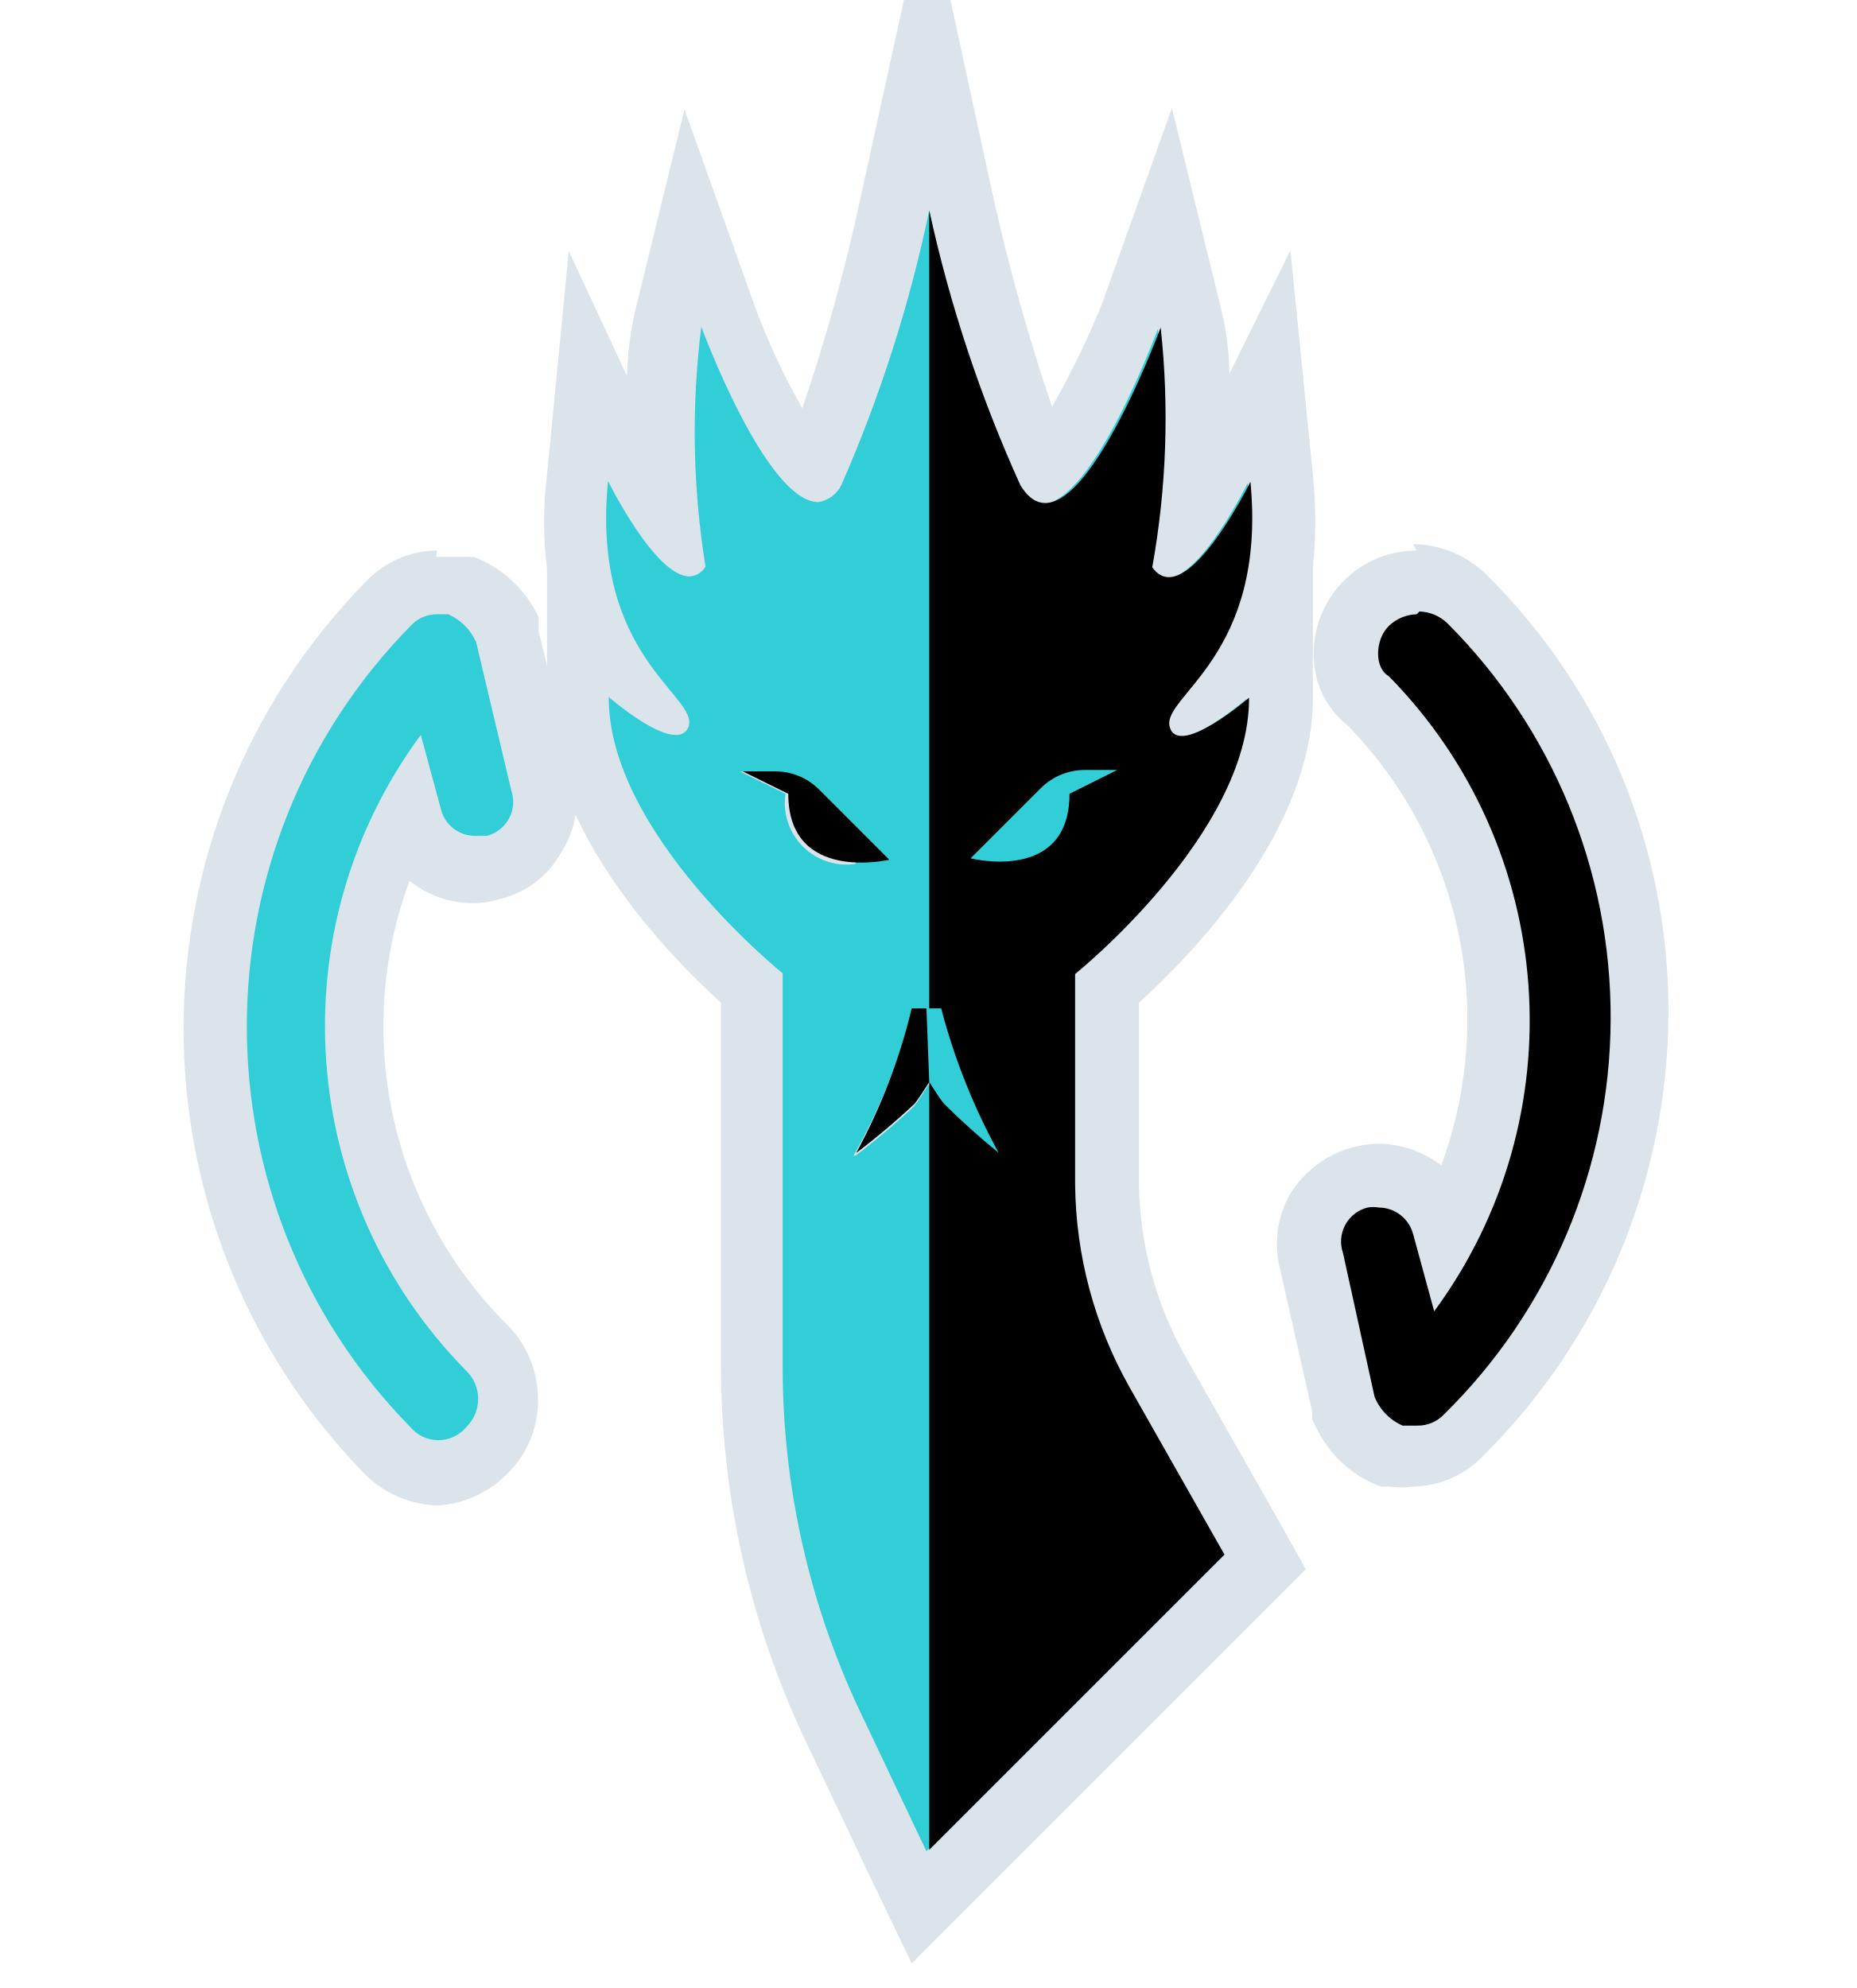
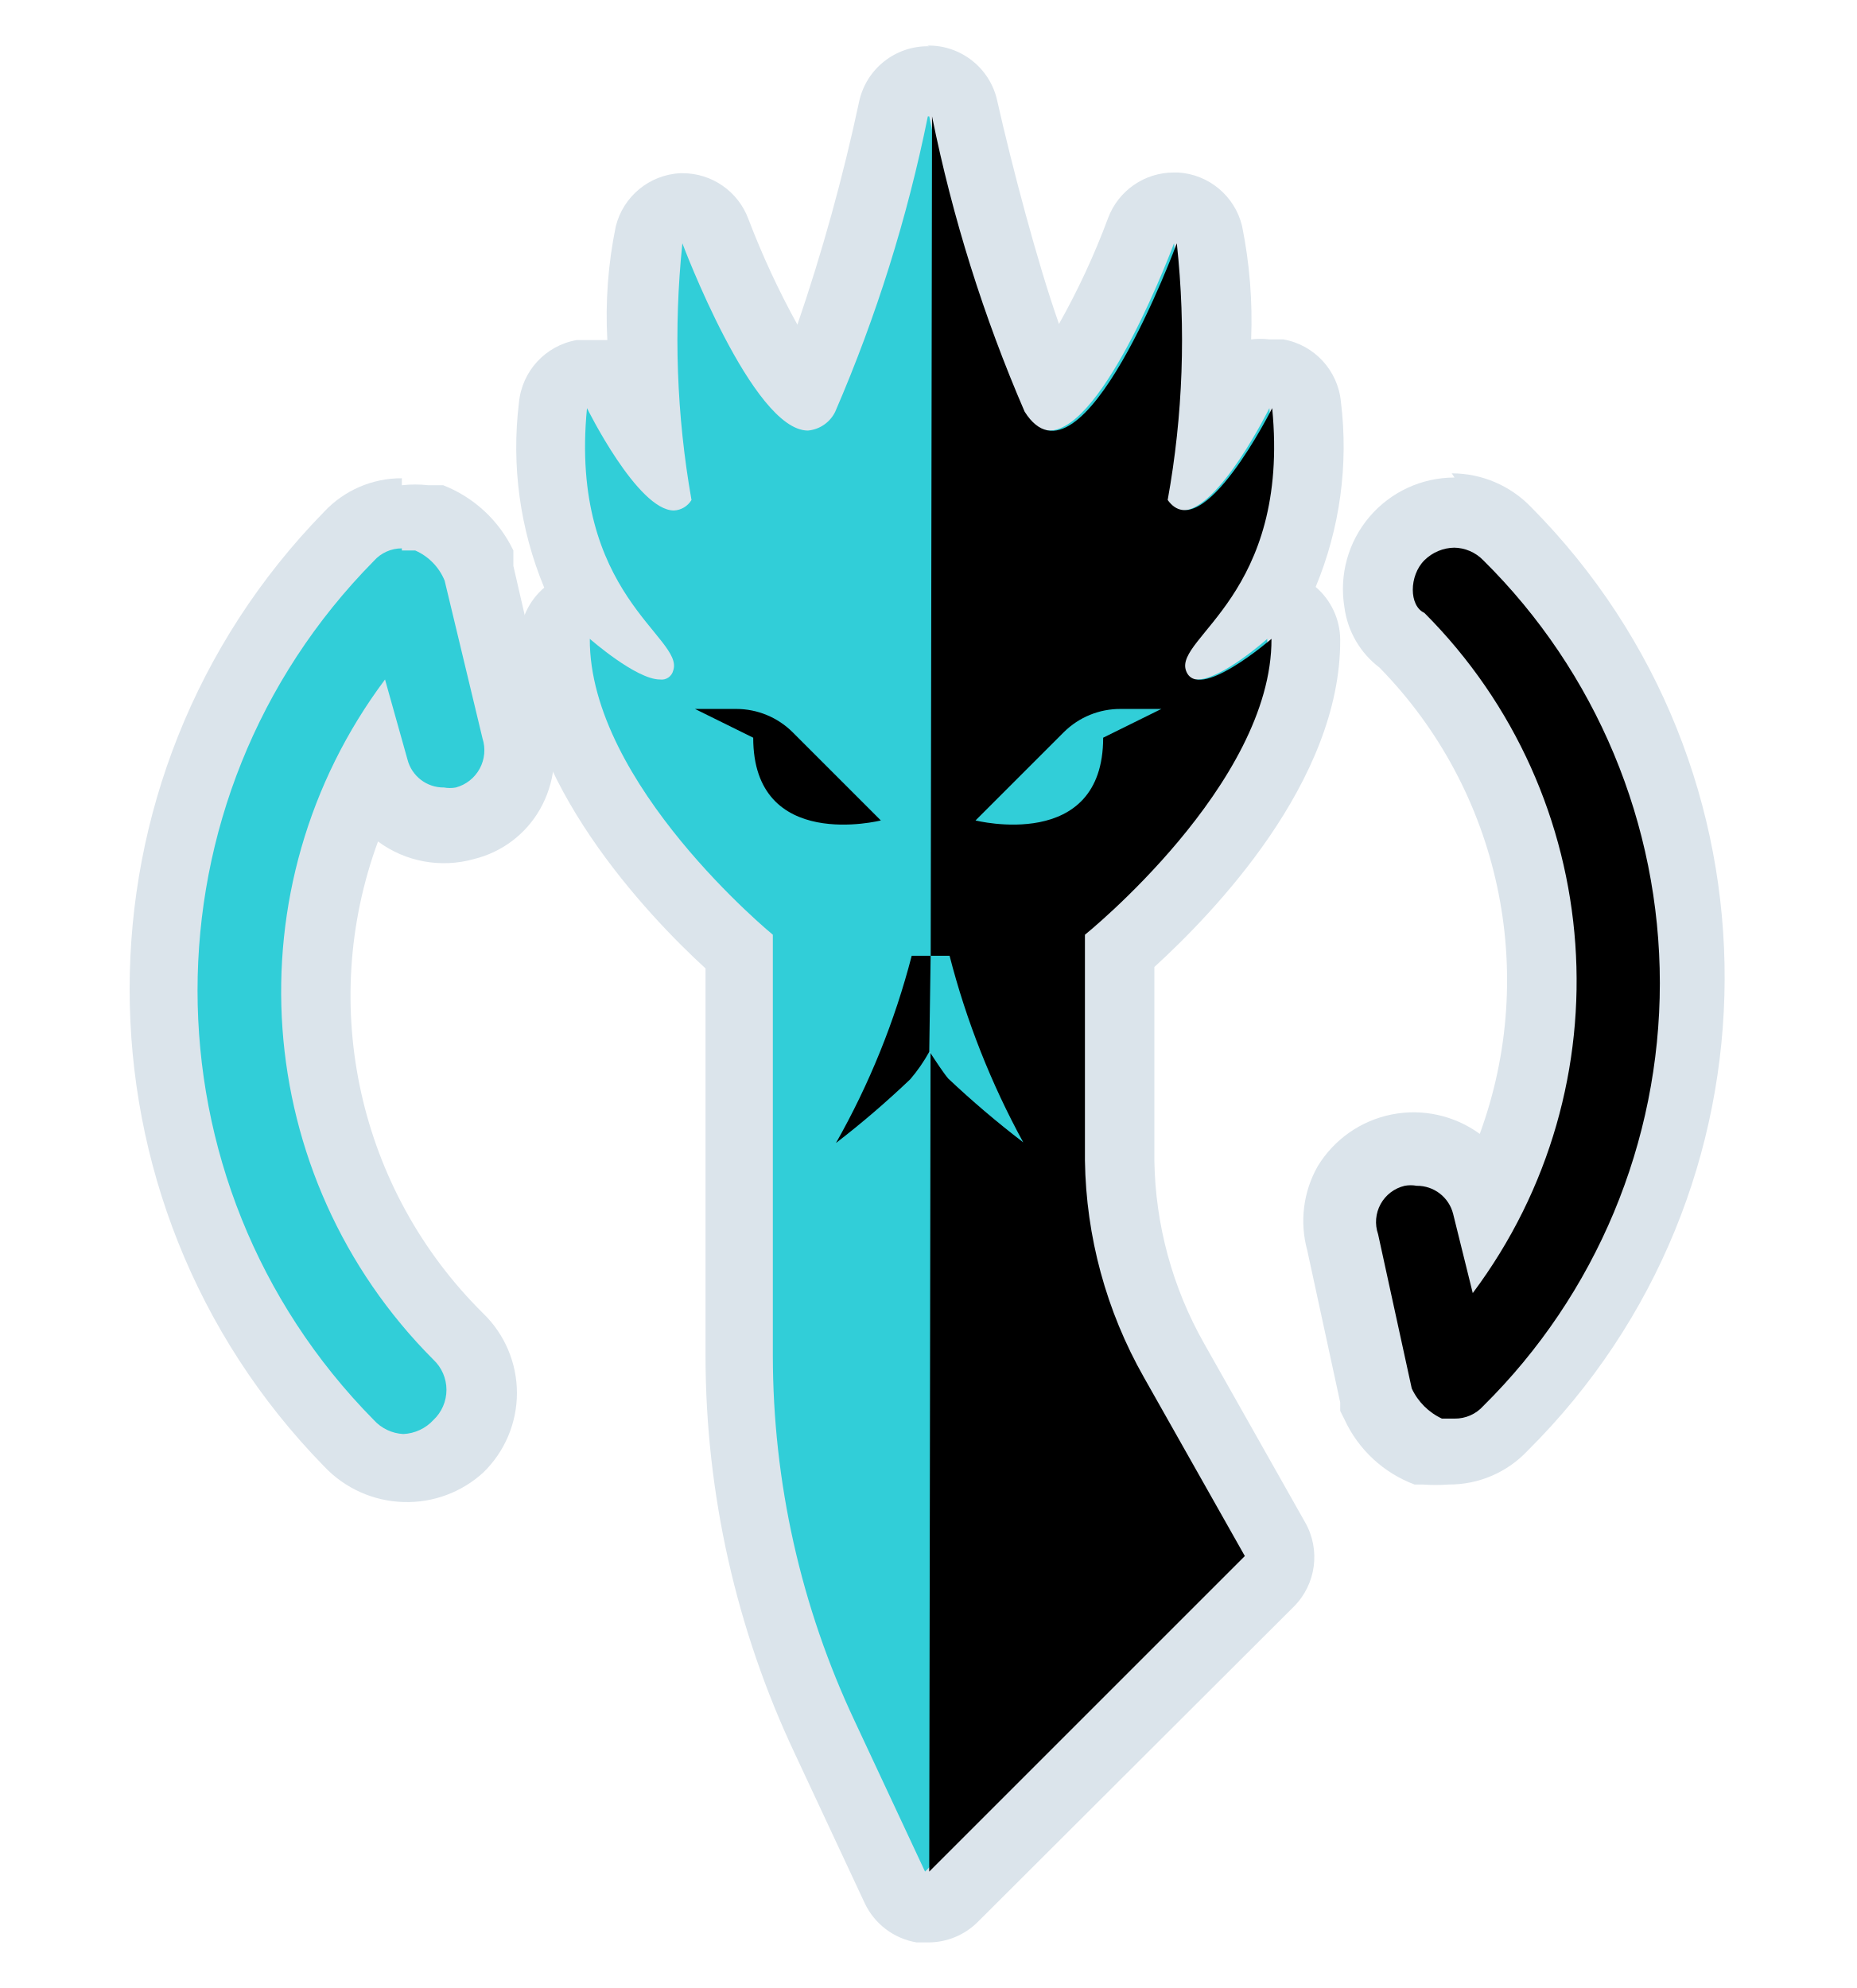
<svg xmlns="http://www.w3.org/2000/svg" id="Capa_1" data-name="Capa 1" viewBox="0 0 26.47 28.35">
  <defs>
    <style>.cls-1{fill:#31ced8;}.cls-2{fill:#dbe4eb;}</style>
  </defs>
-   <path class="cls-1" d="M11.89,24.57a11.89,11.89,0,0,1-1.14-5.08V14.1c-.6-.52-2.5-2.32-2.49-4.16V9l.39.34a4.32,4.32,0,0,1-.41-2.48l.16-1.59.71,1.44a5.32,5.32,0,0,0,.42.71,9.19,9.19,0,0,1,0-2.82L9.89,3.1l.52,1.4a5.45,5.45,0,0,0,1.26,2.21A23.88,23.88,0,0,0,12.8,2.87L13.25.82l.44,2.05a18.64,18.64,0,0,0,1.18,3.8A5.48,5.48,0,0,0,16.08,4.5l.52-1.4L17,4.55a9.59,9.59,0,0,1,0,2.83,6.19,6.19,0,0,0,.42-.72l.71-1.44.16,1.59a4.32,4.32,0,0,1-.41,2.48L18.22,9v1c0,1.83-1.89,3.63-2.48,4.15l0,2.8a5.79,5.79,0,0,0,.72,2.67L18,22.25l-4.92,4.91Z" />
-   <path class="cls-2" d="M13.25,3a19.63,19.63,0,0,0,1.23,3.94.45.45,0,0,0,.37.25c.74,0,1.66-2.5,1.66-2.5a12,12,0,0,1-.12,3.42.28.28,0,0,0,.24.14c.49,0,1.16-1.36,1.16-1.36.24,2.49-1.3,3.06-1.15,3.5a.16.16,0,0,0,.18.12c.33,0,.95-.54.95-.54,0,1.93-2.48,3.94-2.48,3.94l0,3a6,6,0,0,0,.78,2.9l1.35,2.38-4.21,4.21-.95-2a11.49,11.49,0,0,1-1.1-4.89V13.88s-2.49-2-2.48-3.94c0,0,.62.54.95.54a.18.18,0,0,0,.19-.12c.14-.44-1.4-1-1.15-3.5,0,0,.67,1.36,1.16,1.36a.28.28,0,0,0,.23-.14A12,12,0,0,1,10,4.66s.92,2.5,1.67,2.5A.44.44,0,0,0,12,6.91,19.83,19.83,0,0,0,13.25,3m1,9.31a.88.88,0,0,0,1-1L15.9,11h-.46a.89.89,0,0,0-.63.26l-1,1a2.1,2.1,0,0,0,.41,0m-2,0a2.14,2.14,0,0,0,.42,0l-1-1a.88.88,0,0,0-.63-.26h-.46l.65.32a.88.88,0,0,0,1,1m0,4.16a10.31,10.31,0,0,0,.83-.7c.05-.06.14-.2.21-.31.07.11.16.25.21.31a10.62,10.62,0,0,0,.82.7,9.06,9.06,0,0,1-.82-2.06H13a8.44,8.44,0,0,1-.83,2.06m1-17.76-.9,4.1a26.26,26.26,0,0,1-.83,3,9.48,9.48,0,0,1-.68-1.46l-1-2.8-.71,2.9a4.82,4.82,0,0,0-.11.9L8.11,3.58,7.8,6.77a5.36,5.36,0,0,0,0,1.34V9.94c0,1.89,1.71,3.66,2.48,4.36v5.19a12.52,12.52,0,0,0,1.18,5.28l.95,2L13,28l.92-.92,4.21-4.21.49-.49-.34-.61L16.9,19.34a5.17,5.17,0,0,1-.66-2.46l0-2.58c.77-.7,2.49-2.47,2.48-4.36V8.1a6.43,6.43,0,0,0,0-1.33l-.32-3.2-.87,1.76a4,4,0,0,0-.11-.89l-.71-2.9-1,2.8A11.83,11.83,0,0,1,15,5.8a29.15,29.15,0,0,1-.84-3l-.89-4.1Z" />
-   <path d="M13.25,26.38l4.21-4.21-1.35-2.38a6,6,0,0,1-.78-2.9l0-3s2.49-2,2.48-3.94c0,0-1,.86-1.13.42s1.39-1,1.15-3.5c0,0-.93,1.88-1.4,1.22a12,12,0,0,0,.12-3.42s-1.27,3.45-2,2.25A19.63,19.63,0,0,1,13.25,3" />
-   <path d="M20.21,20.79l-.26,0a1.2,1.2,0,0,1-.72-.64l0-.05L18.74,18a1,1,0,0,1,.1-.75.93.93,0,0,1,.61-.45.77.77,0,0,1,.25,0,1,1,0,0,1,.94.74l0,.07A6.44,6.44,0,0,0,19.55,10a.82.82,0,0,1-.31-.52,1,1,0,0,1,1-1.17,1,1,0,0,1,.72.3,8.3,8.3,0,0,1,2.46,5.94,8.46,8.46,0,0,1-2.51,6A1,1,0,0,1,20.21,20.79Z" />
-   <path class="cls-2" d="M20.24,8.72a.6.6,0,0,1,.4.17,7.94,7.94,0,0,1-.05,11.28.51.51,0,0,1-.38.16H20a.76.76,0,0,1-.4-.41l-.45-2.05a.5.5,0,0,1,.35-.65.45.45,0,0,1,.16,0,.51.51,0,0,1,.49.38l.3,1.1a7,7,0,0,0-.65-9.06c-.2-.11-.2-.51,0-.71a.59.59,0,0,1,.4-.17m0-.91h0a1.47,1.47,0,0,0-1.45,1.7,1.25,1.25,0,0,0,.46.79,6,6,0,0,1,1.34,6.28,1.48,1.48,0,0,0-.89-.31,1.51,1.51,0,0,0-1.26.71,1.44,1.44,0,0,0-.14,1.11l.45,2,0,.11.05.1a1.65,1.65,0,0,0,.93.86l.05,0h.06a1.45,1.45,0,0,0,.35,0,1.42,1.42,0,0,0,1-.44,8.92,8.92,0,0,0,2.64-6.3,8.74,8.74,0,0,0-2.59-6.26,1.51,1.51,0,0,0-1.05-.44Z" />
-   <path class="cls-1" d="M6.24,21a1,1,0,0,1-.72-.32,8.63,8.63,0,0,1,0-12.07.93.93,0,0,1,.7-.31l.26,0A1.27,1.27,0,0,1,7.2,9l0,0,.52,2.16a1,1,0,0,1-.1.76.91.91,0,0,1-.61.44.72.72,0,0,1-.25,0h0a1,1,0,0,1-.94-.74l0-.08A6.46,6.46,0,0,0,7,19.23,1,1,0,0,1,6.24,21Z" />
-   <path class="cls-2" d="M6.22,8.76l.17,0a.77.77,0,0,1,.4.4l.5,2.11a.5.5,0,0,1-.35.65l-.16,0a.5.5,0,0,1-.49-.37L6,10.48a7,7,0,0,0,.65,9.07.56.56,0,0,1,0,.8.52.52,0,0,1-.8,0,8.16,8.16,0,0,1,0-11.42.5.5,0,0,1,.38-.17m0-.91a1.41,1.41,0,0,0-1,.43A9.11,9.11,0,0,0,5.18,21a1.54,1.54,0,0,0,1.06.47,1.53,1.53,0,0,0,1-.46,1.45,1.45,0,0,0,.43-1.11,1.49,1.49,0,0,0-.43-1,6,6,0,0,1-1.4-6.34,1.43,1.43,0,0,0,.89.32,1.34,1.34,0,0,0,.4-.06A1.35,1.35,0,0,0,8,12.16,1.41,1.41,0,0,0,8.17,11L7.68,9l0-.1,0-.1a1.69,1.69,0,0,0-.93-.86l0,0H6.57l-.35,0Z" />
-   <path d="M11.24,11.32,10.59,11h.46a.88.88,0,0,1,.63.26l1,1S11.24,12.6,11.24,11.32Z" />
-   <path class="cls-1" d="M13.46,15.74c-.05-.06-.14-.2-.21-.31-.07.11-.16.25-.21.31a10.31,10.31,0,0,1-.83.7A8.44,8.44,0,0,0,13,14.38h.42a9.06,9.06,0,0,0,.82,2.06A10.62,10.62,0,0,1,13.46,15.74Z" />
-   <path class="cls-1" d="M15.25,11.32c0,1.28-1.41.92-1.41.92l1-1a.89.89,0,0,1,.63-.26h.46Z" />
-   <path d="M13.25,15.43c-.07.11-.16.25-.21.31a10.31,10.31,0,0,1-.83.7A8.44,8.44,0,0,0,13,14.38h.21" />
+   <path class="cls-1" d="M13.25,27.19h-.09a.5.5,0,0,1-.36-.28l-1-2.15a12.78,12.78,0,0,1-1.22-5.43V13.56C9.92,13,7.9,11.07,7.91,9.11a.49.49,0,0,1,.29-.45.54.54,0,0,1,.21-.05h0A4.53,4.53,0,0,1,7.9,5.77a.5.5,0,0,1,.4-.45h.09a.48.48,0,0,1,.45.28,6.23,6.23,0,0,0,.43.72,9.85,9.85,0,0,1,0-3A.49.49,0,0,1,9.73,3h0a.5.5,0,0,1,.47.32,7.05,7.05,0,0,0,1.27,2.32,20,20,0,0,0,1.27-4.06.49.49,0,0,1,.49-.39.5.5,0,0,1,.49.39A19.72,19.72,0,0,0,15,5.61a6.24,6.24,0,0,0,1.28-2.32A.5.5,0,0,1,16.74,3h0a.5.5,0,0,1,.46.38,10.26,10.26,0,0,1,0,3,7.33,7.33,0,0,0,.42-.73.49.49,0,0,1,.45-.28h.09a.51.51,0,0,1,.41.45,4.47,4.47,0,0,1-.55,2.84h0a.46.46,0,0,1,.2.05.5.5,0,0,1,.3.45c0,2-2,3.89-2.65,4.45l0,3a5.91,5.91,0,0,0,.77,2.85L18.19,22a.5.5,0,0,1-.09.6l-4.5,4.5A.5.5,0,0,1,13.25,27.19Z" />
+   <path class="cls-2" d="M13.25,1.66a21.21,21.21,0,0,0,1.32,4.21.47.47,0,0,0,.39.27c.79,0,1.78-2.67,1.78-2.67a12.8,12.8,0,0,1-.13,3.66.33.33,0,0,0,.25.15c.52,0,1.24-1.46,1.24-1.46.26,2.66-1.39,3.27-1.23,3.74a.19.19,0,0,0,.2.13c.35,0,1-.58,1-.58,0,2.07-2.66,4.22-2.66,4.22l0,3.22a6.45,6.45,0,0,0,.84,3.09l1.44,2.55-4.5,4.5-1-2.14a12.25,12.25,0,0,1-1.17-5.22v-6S8.4,11.18,8.41,9.11c0,0,.66.58,1,.58a.17.17,0,0,0,.19-.13c.16-.47-1.49-1.08-1.23-3.74,0,0,.72,1.46,1.24,1.46a.31.31,0,0,0,.25-.15,13.2,13.2,0,0,1-.13-3.66s1,2.67,1.79,2.67a.48.48,0,0,0,.39-.27,21.21,21.21,0,0,0,1.32-4.21M12.14,16.07s.69-.54.89-.76c.05-.06.15-.21.22-.32a2.44,2.44,0,0,0,.23.32,10.56,10.56,0,0,0,.87.76,9.68,9.68,0,0,1-.87-2.21H13a9.19,9.19,0,0,1-.89,2.21M13.25.66a1,1,0,0,0-1,.79,27.59,27.59,0,0,1-.88,3.18,11.88,11.88,0,0,1-.7-1.51,1,1,0,0,0-.94-.65H9.7a1,1,0,0,0-.92.76,6.32,6.32,0,0,0-.12,1.62l-.27,0H8.22a1,1,0,0,0-.82.89,5.22,5.22,0,0,0,.36,2.64,1,1,0,0,0-.35.75c0,2,1.82,3.92,2.65,4.68v5.54A13.32,13.32,0,0,0,11.33,25l1,2.14a1,1,0,0,0,.74.56h.17a1,1,0,0,0,.7-.29l4.51-4.5a1,1,0,0,0,.16-1.2l-1.44-2.55a5.46,5.46,0,0,1-.71-2.61l0-2.76c.83-.76,2.66-2.64,2.65-4.67a1,1,0,0,0-.35-.75,5.22,5.22,0,0,0,.36-2.64,1,1,0,0,0-.82-.89H18.1a1.09,1.09,0,0,0-.26,0,6.78,6.78,0,0,0-.13-1.62,1,1,0,0,0-.91-.76h-.06a1,1,0,0,0-.94.65,10.64,10.64,0,0,1-.7,1.51c-.31-.88-.67-2.25-.88-3.18a1,1,0,0,0-1-.79Z" />
+   <path d="M13.25,26.69l4.5-4.5-1.44-2.55a6.45,6.45,0,0,1-.84-3.09l0-3.22s2.67-2.15,2.66-4.22c0,0-1.06.92-1.22.45s1.49-1.08,1.23-3.74c0,0-1,2-1.49,1.31a12.8,12.8,0,0,0,.13-3.66s-1.36,3.69-2.17,2.4a21.21,21.21,0,0,1-1.32-4.21" />
+   <path d="M20.69,20.73l-.28,0a1.3,1.3,0,0,1-.77-.7l0-.05-.5-2.26a1,1,0,0,1,.11-.81,1,1,0,0,1,.66-.48.76.76,0,0,1,.27,0,1,1,0,0,1,1,.8l0,.05A6.89,6.89,0,0,0,20,9.14a.87.87,0,0,1-.33-.56,1.09,1.09,0,0,1,1.08-1.27,1.11,1.11,0,0,1,.78.33,9,9,0,0,1-.06,12.76A1,1,0,0,1,20.69,20.73Z" />
+   <path class="cls-2" d="M20.73,7.81a.59.59,0,0,1,.42.18,8.48,8.48,0,0,1,0,12.06.54.54,0,0,1-.41.18l-.18,0a.89.89,0,0,1-.43-.43l-.48-2.2a.53.53,0,0,1,.38-.69.47.47,0,0,1,.17,0,.53.53,0,0,1,.52.4L21,18.44a7.43,7.43,0,0,0-.69-9.7c-.22-.1-.22-.53,0-.75a.62.62,0,0,1,.43-.18m0-1h0a1.59,1.59,0,0,0-1.57,1.85,1.29,1.29,0,0,0,.5.86,6.37,6.37,0,0,1,1.43,6.65,1.6,1.6,0,0,0-2.31.46,1.58,1.58,0,0,0-.15,1.2L19.11,20l0,.12.06.12a1.79,1.79,0,0,0,1,.93l.05,0h.06a2.73,2.73,0,0,0,.38,0,1.53,1.53,0,0,0,1.12-.48,9.52,9.52,0,0,0,.05-13.46,1.57,1.57,0,0,0-1.13-.48Z" />
+   <path class="cls-1" d="M5.75,21A1.1,1.1,0,0,1,5,20.6,9.25,9.25,0,0,1,5,7.68a1,1,0,0,1,.76-.33l.28,0a1.31,1.31,0,0,1,.78.7l0,.05.55,2.3a1,1,0,0,1-.77,1.31.81.81,0,0,1-.27,0h0a1,1,0,0,1-1-.81l0-.05A6.89,6.89,0,0,0,6.54,19,1.13,1.13,0,0,1,5.75,21Z" />
+   <path class="cls-2" d="M5.73,7.85l.19,0a.8.8,0,0,1,.42.43l.54,2.25a.55.55,0,0,1-.38.7.47.47,0,0,1-.17,0,.53.53,0,0,1-.52-.4L5.49,9.69a7.43,7.43,0,0,0,.69,9.7.59.59,0,0,1,0,.86.62.62,0,0,1-.43.2.61.61,0,0,1-.42-.2A8.72,8.72,0,0,1,5.33,8a.53.53,0,0,1,.4-.18m0-1h0a1.51,1.51,0,0,0-1.11.48,9.74,9.74,0,0,0,0,13.61,1.62,1.62,0,0,0,1.14.51A1.61,1.61,0,0,0,6.89,21a1.58,1.58,0,0,0,0-2.27A6.37,6.37,0,0,1,5.39,12a1.58,1.58,0,0,0,1.37.25,1.49,1.49,0,0,0,.94-.71,1.56,1.56,0,0,0,.14-1.21L7.32,8.07l0-.11,0-.11a1.86,1.86,0,0,0-1-.93l-.06,0H6.11a1.69,1.69,0,0,0-.38,0Z" />
+   <path d="M10.74,10.52l-.83-.41h.59a1.14,1.14,0,0,1,.8.33l1.26,1.26S10.74,12.16,10.74,10.52Z" />
+   <path class="cls-1" d="M13.52,15.38c-.06-.07-.18-.25-.27-.39a2.35,2.35,0,0,1-.27.39,13.25,13.25,0,0,1-1.06.91A11,11,0,0,0,13,13.63h.54a11.55,11.55,0,0,0,1.05,2.66A13.56,13.56,0,0,1,13.52,15.38Z" />
+   <path class="cls-1" d="M15.73,10.52c0,1.64-1.82,1.18-1.82,1.18l1.26-1.26a1.14,1.14,0,0,1,.81-.33h.58Z" />
+   <path d="M13.25,15a2.35,2.35,0,0,1-.27.39,13.25,13.25,0,0,1-1.06.91A11,11,0,0,0,13,13.63h.27" />
</svg>
